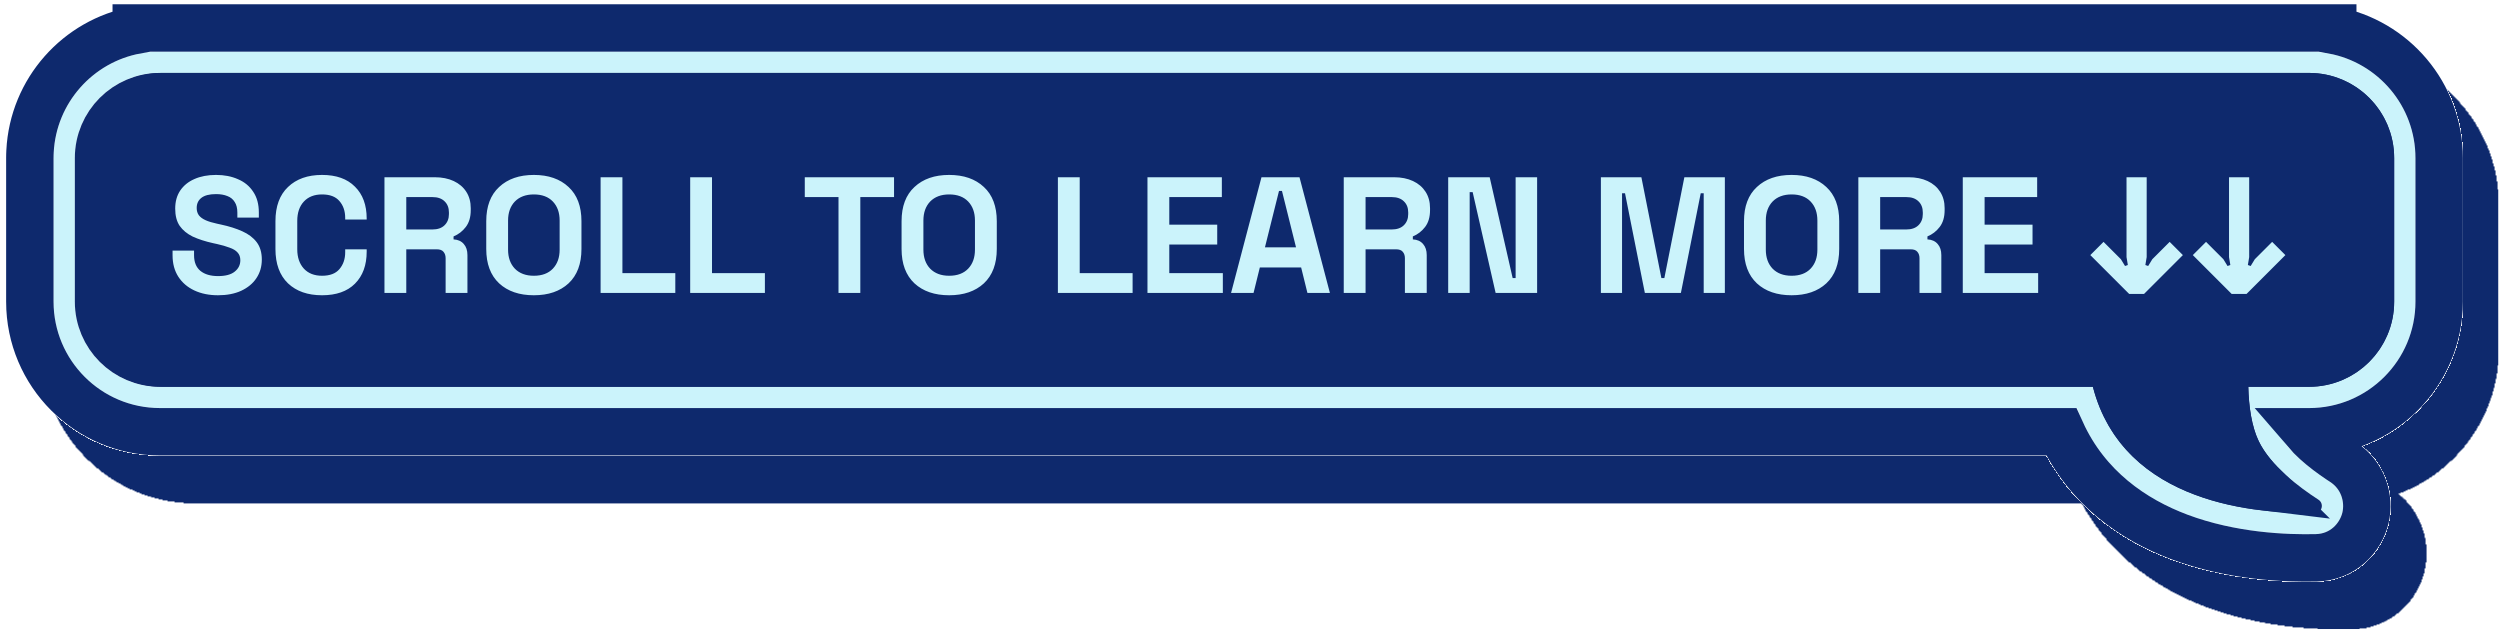
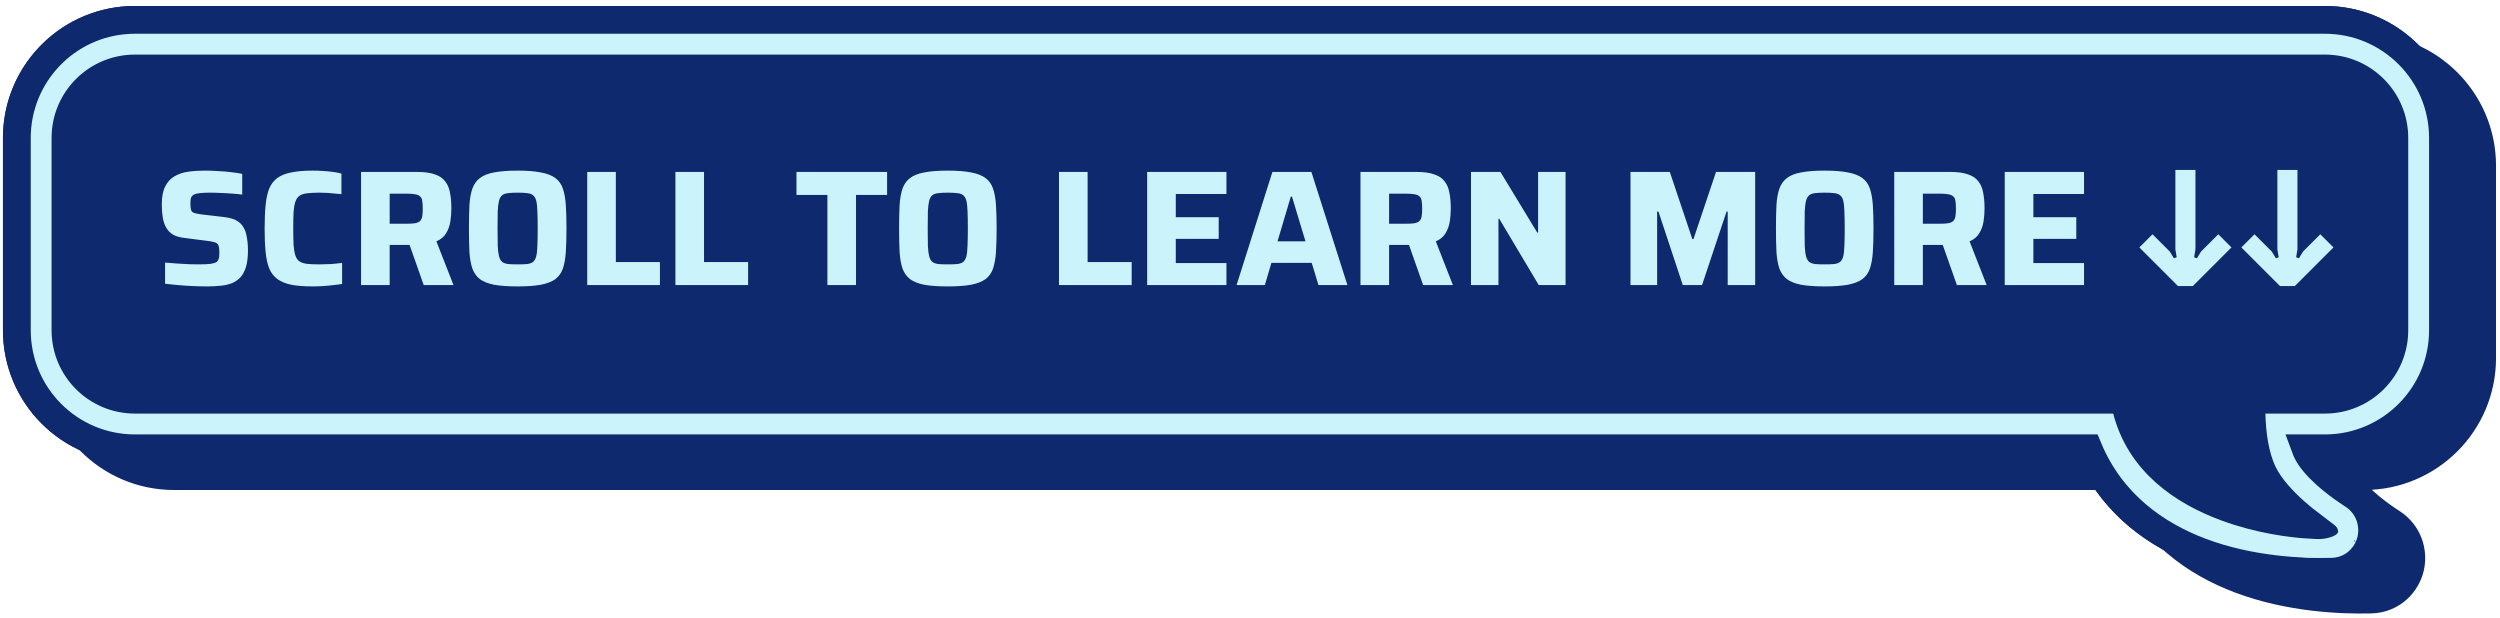
- <svg xmlns="http://www.w3.org/2000/svg" width="242" height="61" viewBox="0 0 242 61" fill="none">
-   <g filter="url(#filter0_d_498_520)">
-     <path d="M233.816 29.202V15.3C233.816 9.612 229.204 5.001 223.516 5.001V7.061C228.067 7.061 231.756 10.75 231.756 15.3V29.202C231.756 33.752 228.067 37.441 223.517 37.441H217.635C217.684 39.335 217.949 41.263 218.651 42.717C219.789 45.075 222.538 47.151 224.424 48.369C224.993 48.736 224.795 49.627 224.118 49.643C218.787 49.773 205.552 48.906 202.591 37.441L15.483 37.44C10.933 37.44 7.244 33.751 7.244 29.201V15.299C7.244 10.749 10.933 7.06 15.483 7.06V5C9.884 5 5.328 9.468 5.187 15.034L5.184 15.299V29.201C5.184 34.889 9.795 39.5 15.483 39.5L201.069 39.501C203.057 45.086 207.364 48.173 211.741 49.818C216.446 51.587 221.394 51.77 224.168 51.702C225.563 51.668 226.497 50.669 226.745 49.604C226.985 48.57 226.625 47.338 225.541 46.638L225.201 46.415C224.392 45.876 223.476 45.202 222.64 44.445C221.668 43.563 220.912 42.662 220.506 41.822C220.209 41.205 219.998 40.412 219.865 39.501H223.517C229.205 39.501 233.816 34.89 233.816 29.202ZM15.483 5V7.06L223.516 7.061V5.001L15.483 5Z" fill="#CBF3FB" />
-     <path d="M13.188 2.705V2.915C7.533 3.956 3.202 8.774 2.906 14.657L2.893 14.976V15.005L2.889 15.271V29.201C2.889 36.156 8.528 41.795 15.483 41.795H199.527C202.007 47.243 206.536 50.313 210.933 51.966C216.04 53.886 221.328 54.066 224.224 53.996C226.815 53.933 228.531 52.054 228.98 50.123C229.414 48.255 228.773 46 226.798 44.718L226.458 44.495C225.715 43.998 224.903 43.399 224.182 42.745C223.807 42.404 223.498 42.085 223.25 41.796H223.517C230.472 41.795 236.111 36.157 236.111 29.202V15.3C236.111 9.128 231.67 3.995 225.811 2.916V2.706H17.778V2.705H13.188ZM221.221 9.354V9.355H223.516C226.799 9.355 229.461 12.017 229.461 15.3V29.202C229.461 32.485 226.8 35.146 223.517 35.147H215.28L215.341 37.5C215.393 39.498 215.669 41.818 216.584 43.714C217.211 45.011 218.159 46.157 219.133 47.116C217.264 46.89 215.225 46.476 213.274 45.742C209.396 44.284 206.052 41.665 204.813 36.867L204.369 35.147H202.591L15.483 35.145C12.2 35.145 9.539 32.484 9.539 29.201V15.299C9.539 12.016 12.2 9.355 15.483 9.354H221.221Z" stroke="#0E296D" stroke-width="4.59" />
-   </g>
-   <path d="M15.662 7.06C11.111 7.06 7.422 10.748 7.422 15.299L7.422 29.201C7.422 33.751 11.111 37.44 15.662 37.44L202.591 37.44C205.552 48.904 218.787 49.772 224.118 49.642C224.795 49.626 224.993 48.735 224.424 48.367C222.538 47.15 219.789 45.074 218.651 42.716C217.949 41.261 217.684 39.333 217.635 37.44H223.517C228.067 37.44 231.756 33.751 231.756 29.201L231.756 15.299C231.756 10.748 228.067 7.06 223.516 7.06H15.662Z" fill="#0E296D" />
-   <path d="M21.104 28.581C20.24 28.581 19.477 28.426 18.816 28.117C18.155 27.808 17.637 27.365 17.264 26.789C16.891 26.213 16.704 25.52 16.704 24.709V24.261H18.784V24.709C18.784 25.381 18.992 25.888 19.408 26.229C19.824 26.56 20.389 26.725 21.104 26.725C21.829 26.725 22.368 26.581 22.72 26.293C23.083 26.005 23.264 25.637 23.264 25.189C23.264 24.88 23.173 24.629 22.992 24.437C22.821 24.245 22.565 24.09 22.224 23.973C21.893 23.845 21.488 23.728 21.008 23.621L20.64 23.541C19.872 23.37 19.211 23.157 18.656 22.901C18.112 22.634 17.691 22.288 17.392 21.861C17.104 21.434 16.96 20.88 16.96 20.197C16.96 19.514 17.12 18.933 17.44 18.453C17.771 17.962 18.229 17.589 18.816 17.333C19.413 17.066 20.112 16.933 20.912 16.933C21.712 16.933 22.421 17.072 23.04 17.349C23.669 17.616 24.16 18.021 24.512 18.565C24.875 19.098 25.056 19.77 25.056 20.581V21.061H22.976V20.581C22.976 20.154 22.891 19.813 22.72 19.557C22.56 19.29 22.325 19.098 22.016 18.981C21.707 18.853 21.339 18.789 20.912 18.789C20.272 18.789 19.797 18.912 19.488 19.157C19.189 19.392 19.04 19.717 19.04 20.133C19.04 20.41 19.109 20.645 19.248 20.837C19.397 21.029 19.616 21.189 19.904 21.317C20.192 21.445 20.56 21.557 21.008 21.653L21.376 21.733C22.176 21.904 22.869 22.122 23.456 22.389C24.053 22.656 24.517 23.008 24.848 23.445C25.179 23.882 25.344 24.442 25.344 25.125C25.344 25.808 25.168 26.41 24.816 26.933C24.475 27.445 23.984 27.85 23.344 28.149C22.715 28.437 21.968 28.581 21.104 28.581ZM31.175 28.581C29.788 28.581 28.69 28.197 27.879 27.429C27.069 26.65 26.663 25.541 26.663 24.101V21.413C26.663 19.973 27.069 18.869 27.879 18.101C28.69 17.322 29.788 16.933 31.175 16.933C32.551 16.933 33.612 17.312 34.359 18.069C35.117 18.816 35.495 19.845 35.495 21.157V21.253H33.415V21.093C33.415 20.432 33.228 19.888 32.855 19.461C32.492 19.034 31.933 18.821 31.175 18.821C30.428 18.821 29.842 19.05 29.415 19.509C28.988 19.968 28.775 20.592 28.775 21.381V24.133C28.775 24.912 28.988 25.536 29.415 26.005C29.842 26.464 30.428 26.693 31.175 26.693C31.933 26.693 32.492 26.48 32.855 26.053C33.228 25.616 33.415 25.072 33.415 24.421V24.133H35.495V24.357C35.495 25.669 35.117 26.704 34.359 27.461C33.612 28.208 32.551 28.581 31.175 28.581ZM37.216 28.357V17.157H42.08C42.784 17.157 43.397 17.28 43.92 17.525C44.443 17.77 44.848 18.117 45.136 18.565C45.424 19.013 45.568 19.541 45.568 20.149V20.341C45.568 21.013 45.408 21.557 45.088 21.973C44.768 22.389 44.373 22.693 43.904 22.885V23.173C44.331 23.194 44.661 23.344 44.896 23.621C45.131 23.888 45.248 24.245 45.248 24.693V28.357H43.136V24.997C43.136 24.741 43.067 24.533 42.928 24.373C42.8 24.213 42.581 24.133 42.272 24.133H39.328V28.357H37.216ZM39.328 22.213H41.856C42.357 22.213 42.747 22.08 43.024 21.813C43.312 21.536 43.456 21.173 43.456 20.725V20.565C43.456 20.117 43.317 19.76 43.04 19.493C42.763 19.216 42.368 19.077 41.856 19.077H39.328V22.213ZM51.677 28.581C50.269 28.581 49.149 28.197 48.317 27.429C47.485 26.65 47.069 25.541 47.069 24.101V21.413C47.069 19.973 47.485 18.869 48.317 18.101C49.149 17.322 50.269 16.933 51.677 16.933C53.085 16.933 54.205 17.322 55.037 18.101C55.869 18.869 56.285 19.973 56.285 21.413V24.101C56.285 25.541 55.869 26.65 55.037 27.429C54.205 28.197 53.085 28.581 51.677 28.581ZM51.677 26.693C52.467 26.693 53.08 26.464 53.517 26.005C53.955 25.546 54.173 24.933 54.173 24.165V21.349C54.173 20.581 53.955 19.968 53.517 19.509C53.08 19.05 52.467 18.821 51.677 18.821C50.899 18.821 50.285 19.05 49.837 19.509C49.4 19.968 49.181 20.581 49.181 21.349V24.165C49.181 24.933 49.4 25.546 49.837 26.005C50.285 26.464 50.899 26.693 51.677 26.693ZM58.138 28.357V17.157H60.25V26.437H65.37V28.357H58.138ZM66.81 28.357V17.157H68.922V26.437H74.042V28.357H66.81ZM81.167 28.357V19.077H77.903V17.157H86.543V19.077H83.279V28.357H81.167ZM91.88 28.581C90.472 28.581 89.353 28.197 88.52 27.429C87.689 26.65 87.272 25.541 87.272 24.101V21.413C87.272 19.973 87.689 18.869 88.52 18.101C89.353 17.322 90.472 16.933 91.88 16.933C93.288 16.933 94.409 17.322 95.24 18.101C96.073 18.869 96.489 19.973 96.489 21.413V24.101C96.489 25.541 96.073 26.65 95.24 27.429C94.409 28.197 93.288 28.581 91.88 28.581ZM91.88 26.693C92.67 26.693 93.283 26.464 93.721 26.005C94.158 25.546 94.376 24.933 94.376 24.165V21.349C94.376 20.581 94.158 19.968 93.721 19.509C93.283 19.05 92.67 18.821 91.88 18.821C91.102 18.821 90.489 19.05 90.04 19.509C89.603 19.968 89.385 20.581 89.385 21.349V24.165C89.385 24.933 89.603 25.546 90.04 26.005C90.489 26.464 91.102 26.693 91.88 26.693ZM102.404 28.357V17.157H104.516V26.437H109.636V28.357H102.404ZM111.075 28.357V17.157H118.275V19.077H113.187V21.749H117.827V23.669H113.187V26.437H118.371V28.357H111.075ZM119.167 28.357L122.111 17.157H125.791L128.735 28.357H126.559L125.951 25.893H121.951L121.343 28.357H119.167ZM122.447 23.941H125.455L124.095 18.485H123.807L122.447 23.941ZM130.075 28.357V17.157H134.939C135.643 17.157 136.257 17.28 136.779 17.525C137.302 17.77 137.707 18.117 137.995 18.565C138.283 19.013 138.427 19.541 138.427 20.149V20.341C138.427 21.013 138.267 21.557 137.947 21.973C137.627 22.389 137.233 22.693 136.763 22.885V23.173C137.19 23.194 137.521 23.344 137.755 23.621C137.99 23.888 138.107 24.245 138.107 24.693V28.357H135.995V24.997C135.995 24.741 135.926 24.533 135.787 24.373C135.659 24.213 135.441 24.133 135.131 24.133H132.187V28.357H130.075ZM132.187 22.213H134.715C135.217 22.213 135.606 22.08 135.883 21.813C136.171 21.536 136.315 21.173 136.315 20.725V20.565C136.315 20.117 136.177 19.76 135.899 19.493C135.622 19.216 135.227 19.077 134.715 19.077H132.187V22.213ZM140.185 28.357V17.157H144.201L146.425 26.917H146.713V17.157H148.793V28.357H144.777L142.553 18.597H142.265V28.357H140.185ZM154.966 28.357V17.157H158.886L160.822 26.917H161.11L163.046 17.157H166.966V28.357H164.918V18.709H164.63L162.71 28.357H159.222L157.302 18.709H157.014V28.357H154.966ZM173.427 28.581C172.019 28.581 170.899 28.197 170.067 27.429C169.235 26.65 168.819 25.541 168.819 24.101V21.413C168.819 19.973 169.235 18.869 170.067 18.101C170.899 17.322 172.019 16.933 173.427 16.933C174.835 16.933 175.955 17.322 176.787 18.101C177.619 18.869 178.035 19.973 178.035 21.413V24.101C178.035 25.541 177.619 26.65 176.787 27.429C175.955 28.197 174.835 28.581 173.427 28.581ZM173.427 26.693C174.217 26.693 174.83 26.464 175.267 26.005C175.705 25.546 175.923 24.933 175.923 24.165V21.349C175.923 20.581 175.705 19.968 175.267 19.509C174.83 19.05 174.217 18.821 173.427 18.821C172.649 18.821 172.035 19.05 171.587 19.509C171.15 19.968 170.931 20.581 170.931 21.349V24.165C170.931 24.933 171.15 25.546 171.587 26.005C172.035 26.464 172.649 26.693 173.427 26.693ZM179.888 28.357V17.157H184.752C185.456 17.157 186.069 17.28 186.592 17.525C187.115 17.77 187.52 18.117 187.808 18.565C188.096 19.013 188.24 19.541 188.24 20.149V20.341C188.24 21.013 188.08 21.557 187.76 21.973C187.44 22.389 187.045 22.693 186.576 22.885V23.173C187.003 23.194 187.333 23.344 187.568 23.621C187.803 23.888 187.92 24.245 187.92 24.693V28.357H185.808V24.997C185.808 24.741 185.739 24.533 185.6 24.373C185.472 24.213 185.253 24.133 184.944 24.133H182V28.357H179.888ZM182 22.213H184.528C185.029 22.213 185.419 22.08 185.696 21.813C185.984 21.536 186.128 21.173 186.128 20.725V20.565C186.128 20.117 185.989 19.76 185.712 19.493C185.435 19.216 185.04 19.077 184.528 19.077H182V22.213ZM189.997 28.357V17.157H197.197V19.077H192.109V21.749H196.749V23.669H192.109V26.437H197.293V28.357H189.997ZM206.103 28.453L202.343 24.693L203.623 23.413L205.303 25.093L205.703 25.749L205.975 25.653L205.847 24.885V17.157H207.799V24.885L207.671 25.653L207.943 25.749L208.343 25.093L210.023 23.413L211.303 24.693L207.543 28.453H206.103ZM216.025 28.453L212.265 24.693L213.545 23.413L215.225 25.093L215.625 25.749L215.897 25.653L215.769 24.885V17.157H217.721V24.885L217.593 25.653L217.865 25.749L218.265 25.093L219.945 23.413L221.225 24.693L217.465 28.453H216.025Z" fill="#CBF3FB" />
-   <defs>
-     <filter id="filter0_d_498_520" x="0.594" y="0.41" width="241.253" height="60.483" filterUnits="userSpaceOnUse" color-interpolation-filters="sRGB">
-       <feFlood flood-opacity="0" result="BackgroundImageFix" />
-       <feColorMatrix in="SourceAlpha" type="matrix" values="0 0 0 0 0 0 0 0 0 0 0 0 0 0 0 0 0 0 127 0" result="hardAlpha" />
-       <feOffset dx="3.442" dy="4.59" />
-       <feComposite in2="hardAlpha" operator="out" />
-       <feColorMatrix type="matrix" values="0 0 0 0 0.055 0 0 0 0 0.161 0 0 0 0 0.427 0 0 0 1 0" />
-       <feBlend mode="normal" in2="BackgroundImageFix" result="effect1_dropShadow_498_520" />
-       <feBlend mode="normal" in="SourceGraphic" in2="effect1_dropShadow_498_520" result="shape" />
-     </filter>
-   </defs>
+ <svg xmlns="http://www.w3.org/2000/svg" width="413" height="102" viewBox="0 0 413 102" fill="none">
+   <path d="M384.07 0.987C396.11 0.987 405.872 10.748 405.872 22.789V54.558C405.872 66.166 396.798 75.653 385.358 76.319C385.465 76.42 385.575 76.526 385.69 76.63C386.868 77.698 388.203 78.684 389.433 79.504H389.432L389.969 79.856H389.968C393.56 82.19 394.726 86.294 393.937 89.691C393.12 93.203 389.994 96.631 385.272 96.747C380.393 96.865 371.444 96.564 362.778 93.306C355.422 90.54 347.787 85.418 343.496 76.359H22.289C10.249 76.359 0.489 66.598 0.488 54.558V22.759L0.489 22.731L0.494 22.287L0.495 22.257L0.496 22.229C0.794 10.447 10.436 0.987 22.289 0.987H384.07ZM388.59 84.72L388.473 84.578C388.455 84.557 388.437 84.537 388.419 84.517C388.478 84.584 388.535 84.651 388.59 84.72ZM22.289 71.769H346.56C346.663 72.06 346.771 72.348 346.882 72.631L346.56 71.768H22.289C22.153 71.768 22.018 71.766 21.883 71.763C22.018 71.766 22.153 71.769 22.289 71.769ZM384.072 71.768H377.97V71.769H384.072C384.209 71.769 384.346 71.766 384.482 71.763C384.346 71.766 384.209 71.768 384.072 71.768ZM21.934 68.322L22.289 68.327C22.21 68.327 22.132 68.323 22.054 68.322C21.996 68.321 21.938 68.32 21.881 68.318C21.865 68.317 21.849 68.318 21.834 68.318C21.867 68.319 21.9 68.321 21.934 68.322ZM384.495 68.318C384.426 68.32 384.356 68.321 384.286 68.322C384.215 68.323 384.144 68.327 384.072 68.327L384.427 68.322C384.454 68.321 384.482 68.319 384.509 68.318C384.504 68.318 384.5 68.318 384.495 68.318Z" fill="#0E296D" />
+   <path d="M390.541 15.904C396.878 15.904 402.016 21.041 402.016 27.378V59.148C402.016 65.484 396.879 70.621 390.542 70.621H378.358L378.419 72.976C378.504 76.244 378.958 79.858 380.344 82.73C381.477 85.078 383.342 87.163 385.225 88.87C386.067 89.634 386.939 90.341 387.79 90.987C383.545 90.828 378.056 90.174 372.883 88.23C366.089 85.675 360.028 80.986 357.795 72.342L357.351 70.621H28.759C22.422 70.621 17.285 65.484 17.285 59.148V27.378C17.285 21.041 22.422 15.905 28.759 15.904H390.541ZM9.254 59.148C9.254 69.92 17.986 78.653 28.759 78.653H351.458C355.289 87.849 362.724 92.99 370.057 95.747C378.321 98.854 386.928 99.158 391.687 99.042H391.688C395.214 98.956 397.556 96.407 398.171 93.761C398.766 91.199 397.884 88.117 395.182 86.365L394.614 85.993C393.327 85.134 391.901 84.082 390.619 82.92C389.097 81.539 388.074 80.266 387.578 79.239L387.445 78.944C387.407 78.852 387.37 78.754 387.333 78.653H390.542C401.314 78.653 410.048 69.92 410.048 59.148V27.378C410.048 16.605 401.313 7.872 390.541 7.872H28.759C18.32 7.872 9.796 16.073 9.278 26.384L9.26 26.876V26.905L9.254 27.349V59.148Z" fill="#0E296D" stroke="#0E296D" stroke-width="4.59" />
+   <path d="M384.071 11.313C390.408 11.313 395.545 16.45 395.545 22.787V54.556C395.545 60.893 390.409 66.029 384.072 66.03H371.888L371.949 68.384C372.033 71.653 372.488 75.266 373.874 78.138C375.03 80.533 377.214 82.811 379.184 84.561C380.085 85.361 380.991 86.09 381.814 86.717C378.424 86.527 373.167 85.799 367.9 83.876C360.462 81.162 353.528 76.281 351.325 67.751L350.88 66.03H22.289C15.952 66.029 10.815 60.893 10.815 54.556V22.787C10.815 16.45 15.952 11.313 22.289 11.313H384.071ZM2.784 54.556C2.784 65.329 11.516 74.062 22.289 74.062H344.988C348.819 83.258 356.253 88.399 363.586 91.156C371.85 94.263 380.458 94.566 385.216 94.451H385.217C388.744 94.365 391.085 91.816 391.701 89.169C392.296 86.607 391.414 83.526 388.711 81.774L388.144 81.402C386.857 80.543 385.43 79.491 384.149 78.329C382.626 76.948 381.604 75.675 381.108 74.648L380.975 74.353C380.936 74.26 380.9 74.163 380.863 74.062H384.072C394.844 74.062 403.578 65.329 403.578 54.556V22.787C403.578 12.014 394.843 3.281 384.071 3.281H22.289C11.85 3.281 3.326 11.481 2.808 21.793L2.79 22.285V22.314L2.784 22.757V54.556Z" fill="#CBF3FB" stroke="#0E296D" stroke-width="4.59" />
+   <path d="M34.254 47.315C33.529 47.315 32.741 47.297 31.89 47.261C31.057 47.224 30.232 47.17 29.417 47.098C28.62 47.025 27.905 46.953 27.27 46.88V43.375C27.941 43.429 28.611 43.484 29.281 43.538C29.97 43.592 30.622 43.629 31.238 43.647C31.854 43.665 32.37 43.674 32.786 43.674C33.656 43.674 34.317 43.647 34.77 43.592C35.223 43.52 35.558 43.42 35.776 43.294C35.92 43.167 36.02 43.031 36.074 42.886C36.147 42.741 36.192 42.569 36.21 42.37C36.228 42.17 36.237 41.944 36.237 41.69C36.237 41.31 36.21 41.011 36.156 40.794C36.12 40.558 36.029 40.377 35.884 40.25C35.757 40.123 35.558 40.033 35.286 39.978C35.015 39.906 34.661 39.843 34.227 39.788L30.395 39.299C29.653 39.209 29.046 39.028 28.575 38.756C28.104 38.466 27.733 38.086 27.461 37.614C27.189 37.144 26.999 36.591 26.89 35.957C26.781 35.305 26.727 34.58 26.727 33.783C26.727 32.551 26.908 31.573 27.27 30.849C27.633 30.106 28.131 29.544 28.765 29.164C29.417 28.765 30.169 28.503 31.02 28.376C31.89 28.249 32.832 28.186 33.846 28.186C34.571 28.186 35.323 28.213 36.102 28.267C36.88 28.303 37.614 28.367 38.303 28.457C38.991 28.53 39.562 28.62 40.014 28.729V32.153C39.562 32.08 39.027 32.026 38.411 31.99C37.813 31.936 37.188 31.899 36.536 31.881C35.884 31.845 35.268 31.827 34.689 31.827C33.982 31.827 33.421 31.854 33.004 31.908C32.587 31.945 32.261 32.026 32.026 32.153C31.772 32.298 31.609 32.488 31.537 32.724C31.482 32.959 31.455 33.258 31.455 33.62C31.455 34.073 31.491 34.426 31.564 34.68C31.636 34.915 31.799 35.078 32.053 35.169C32.306 35.26 32.696 35.341 33.221 35.413L36.944 35.848C37.451 35.903 37.913 35.993 38.33 36.12C38.764 36.247 39.154 36.446 39.498 36.718C39.86 36.989 40.159 37.379 40.395 37.886C40.522 38.122 40.621 38.412 40.694 38.756C40.766 39.082 40.83 39.462 40.884 39.897C40.938 40.332 40.965 40.821 40.965 41.364C40.965 42.433 40.857 43.339 40.639 44.081C40.422 44.806 40.114 45.386 39.715 45.821C39.317 46.237 38.837 46.563 38.275 46.799C37.714 47.016 37.089 47.152 36.401 47.206C35.73 47.279 35.015 47.315 34.254 47.315ZM51.65 47.315C50.237 47.315 49.059 47.224 48.117 47.043C47.175 46.844 46.406 46.527 45.808 46.092C45.228 45.657 44.784 45.078 44.476 44.353C44.187 43.629 43.987 42.723 43.879 41.636C43.77 40.549 43.716 39.254 43.716 37.75C43.716 36.247 43.77 34.952 43.879 33.865C43.987 32.778 44.187 31.872 44.476 31.148C44.784 30.423 45.228 29.843 45.808 29.408C46.406 28.974 47.175 28.666 48.117 28.485C49.059 28.285 50.237 28.186 51.65 28.186C52.193 28.186 52.755 28.204 53.335 28.24C53.914 28.276 54.476 28.331 55.019 28.403C55.563 28.476 56.025 28.566 56.405 28.675V32.071C55.843 32.017 55.327 31.972 54.856 31.936C54.403 31.881 54.005 31.854 53.661 31.854C53.316 31.836 53.027 31.827 52.791 31.827C51.958 31.827 51.27 31.863 50.726 31.936C50.201 31.99 49.784 32.126 49.476 32.343C49.168 32.56 48.942 32.886 48.797 33.321C48.652 33.738 48.552 34.309 48.498 35.033C48.462 35.74 48.444 36.645 48.444 37.75C48.444 38.837 48.462 39.743 48.498 40.468C48.552 41.192 48.652 41.772 48.797 42.207C48.942 42.641 49.168 42.968 49.476 43.185C49.784 43.384 50.201 43.52 50.726 43.592C51.27 43.647 51.958 43.674 52.791 43.674C53.353 43.674 53.987 43.656 54.693 43.62C55.4 43.565 56.007 43.502 56.514 43.429V46.907C56.115 46.98 55.635 47.043 55.074 47.098C54.512 47.17 53.932 47.224 53.335 47.261C52.755 47.297 52.193 47.315 51.65 47.315ZM59.647 47.098V28.403H68.913C70.126 28.403 71.105 28.539 71.847 28.811C72.608 29.064 73.179 29.454 73.559 29.979C73.958 30.486 74.221 31.12 74.347 31.881C74.492 32.624 74.565 33.475 74.565 34.435C74.565 35.142 74.51 35.857 74.402 36.582C74.293 37.288 74.058 37.941 73.695 38.538C73.351 39.118 72.817 39.562 72.092 39.87L74.918 47.098H70L67.364 39.625L68.56 40.277C68.397 40.368 68.225 40.422 68.043 40.44C67.88 40.459 67.672 40.468 67.418 40.468H64.375V47.098H59.647ZM64.375 36.962H67.092C67.708 36.962 68.197 36.935 68.56 36.881C68.94 36.808 69.221 36.682 69.402 36.5C69.583 36.319 69.701 36.066 69.755 35.74C69.809 35.413 69.837 34.997 69.837 34.49C69.837 33.964 69.809 33.539 69.755 33.213C69.719 32.886 69.61 32.642 69.429 32.479C69.266 32.298 68.994 32.171 68.614 32.099C68.252 32.026 67.744 31.99 67.092 31.99H64.375V36.962ZM85.512 47.315C83.936 47.315 82.641 47.224 81.626 47.043C80.63 46.844 79.851 46.536 79.289 46.12C78.728 45.685 78.311 45.105 78.039 44.38C77.786 43.638 77.623 42.723 77.55 41.636C77.496 40.549 77.469 39.254 77.469 37.75C77.469 36.247 77.496 34.952 77.55 33.865C77.623 32.778 77.786 31.872 78.039 31.148C78.311 30.405 78.728 29.825 79.289 29.408C79.851 28.974 80.63 28.666 81.626 28.485C82.641 28.285 83.936 28.186 85.512 28.186C87.07 28.186 88.347 28.285 89.343 28.485C90.358 28.666 91.155 28.974 91.734 29.408C92.314 29.825 92.731 30.405 92.984 31.148C93.238 31.872 93.401 32.778 93.473 33.865C93.546 34.952 93.582 36.247 93.582 37.75C93.582 39.254 93.546 40.549 93.473 41.636C93.401 42.723 93.238 43.638 92.984 44.38C92.731 45.105 92.314 45.685 91.734 46.12C91.155 46.536 90.358 46.844 89.343 47.043C88.347 47.224 87.07 47.315 85.512 47.315ZM85.512 43.674C86.164 43.674 86.689 43.656 87.088 43.62C87.504 43.565 87.831 43.447 88.066 43.266C88.302 43.067 88.474 42.759 88.582 42.343C88.691 41.926 88.754 41.346 88.772 40.603C88.809 39.861 88.827 38.91 88.827 37.75C88.827 36.591 88.809 35.64 88.772 34.897C88.754 34.155 88.691 33.575 88.582 33.158C88.474 32.742 88.302 32.443 88.066 32.261C87.831 32.062 87.504 31.945 87.088 31.908C86.689 31.854 86.164 31.827 85.512 31.827C84.878 31.827 84.352 31.854 83.936 31.908C83.519 31.945 83.193 32.062 82.958 32.261C82.722 32.443 82.55 32.742 82.441 33.158C82.333 33.575 82.26 34.155 82.224 34.897C82.206 35.64 82.197 36.591 82.197 37.75C82.197 38.91 82.206 39.861 82.224 40.603C82.26 41.346 82.333 41.926 82.441 42.343C82.55 42.759 82.722 43.067 82.958 43.266C83.193 43.447 83.519 43.565 83.936 43.62C84.352 43.656 84.878 43.674 85.512 43.674ZM97.009 47.098V28.403H101.737V43.294H109.019V47.098H97.009ZM111.577 47.098V28.403H116.305V43.294H123.587V47.098H111.577ZM136.686 47.098V32.207H131.578V28.403H146.55V32.207H141.414V47.098H136.686ZM156.574 47.315C154.998 47.315 153.703 47.224 152.688 47.043C151.692 46.844 150.913 46.536 150.351 46.12C149.79 45.685 149.373 45.105 149.101 44.38C148.848 43.638 148.685 42.723 148.612 41.636C148.558 40.549 148.531 39.254 148.531 37.75C148.531 36.247 148.558 34.952 148.612 33.865C148.685 32.778 148.848 31.872 149.101 31.148C149.373 30.405 149.79 29.825 150.351 29.408C150.913 28.974 151.692 28.666 152.688 28.485C153.703 28.285 154.998 28.186 156.574 28.186C158.132 28.186 159.409 28.285 160.405 28.485C161.42 28.666 162.217 28.974 162.796 29.408C163.376 29.825 163.793 30.405 164.046 31.148C164.3 31.872 164.463 32.778 164.535 33.865C164.608 34.952 164.644 36.247 164.644 37.75C164.644 39.254 164.608 40.549 164.535 41.636C164.463 42.723 164.3 43.638 164.046 44.38C163.793 45.105 163.376 45.685 162.796 46.12C162.217 46.536 161.42 46.844 160.405 47.043C159.409 47.224 158.132 47.315 156.574 47.315ZM156.574 43.674C157.226 43.674 157.751 43.656 158.15 43.62C158.567 43.565 158.893 43.447 159.128 43.266C159.364 43.067 159.536 42.759 159.644 42.343C159.753 41.926 159.816 41.346 159.835 40.603C159.871 39.861 159.889 38.91 159.889 37.75C159.889 36.591 159.871 35.64 159.835 34.897C159.816 34.155 159.753 33.575 159.644 33.158C159.536 32.742 159.364 32.443 159.128 32.261C158.893 32.062 158.567 31.945 158.15 31.908C157.751 31.854 157.226 31.827 156.574 31.827C155.94 31.827 155.415 31.854 154.998 31.908C154.581 31.945 154.255 32.062 154.02 32.261C153.784 32.443 153.612 32.742 153.503 33.158C153.395 33.575 153.322 34.155 153.286 34.897C153.268 35.64 153.259 36.591 153.259 37.75C153.259 38.91 153.268 39.861 153.286 40.603C153.322 41.346 153.395 41.926 153.503 42.343C153.612 42.759 153.784 43.067 154.02 43.266C154.255 43.447 154.581 43.565 154.998 43.62C155.415 43.656 155.94 43.674 156.574 43.674ZM174.944 47.098V28.403H179.672V43.294H186.954V47.098H174.944ZM189.512 47.098V28.403H202.609V32.044H194.24V35.876H201.332V39.462H194.24V43.457H202.609V47.098H189.512ZM204.279 47.098L210.202 28.403H216.642L222.593 47.098H217.81L216.696 43.429H210.039L208.952 47.098H204.279ZM211.045 39.87H215.664L213.436 32.479H213.245L211.045 39.87ZM224.751 47.098V28.403H234.017C235.231 28.403 236.209 28.539 236.951 28.811C237.712 29.064 238.283 29.454 238.663 29.979C239.062 30.486 239.324 31.12 239.451 31.881C239.596 32.624 239.669 33.475 239.669 34.435C239.669 35.142 239.614 35.857 239.506 36.582C239.397 37.288 239.161 37.941 238.799 38.538C238.455 39.118 237.921 39.562 237.196 39.87L240.022 47.098H235.104L232.468 39.625L233.664 40.277C233.501 40.368 233.328 40.422 233.147 40.44C232.984 40.459 232.776 40.468 232.522 40.468H229.479V47.098H224.751ZM229.479 36.962H232.196C232.812 36.962 233.301 36.935 233.664 36.881C234.044 36.808 234.325 36.682 234.506 36.5C234.687 36.319 234.805 36.066 234.859 35.74C234.914 35.413 234.941 34.997 234.941 34.49C234.941 33.964 234.914 33.539 234.859 33.213C234.823 32.886 234.714 32.642 234.533 32.479C234.37 32.298 234.098 32.171 233.718 32.099C233.356 32.026 232.848 31.99 232.196 31.99H229.479V36.962ZM243.007 47.098V28.403H247.871L253.958 38.43H254.094V28.403H258.632V47.098H254.203L247.681 36.147H247.545V47.098H243.007ZM269.357 47.098V28.403H275.851L279.574 39.489H279.764L283.487 28.403H289.954V47.098H285.416V34.952H285.226L281.177 47.098H277.998L273.977 34.952H273.759V47.098H269.357ZM301.431 47.315C299.855 47.315 298.56 47.224 297.546 47.043C296.549 46.844 295.77 46.536 295.209 46.12C294.647 45.685 294.231 45.105 293.959 44.38C293.705 43.638 293.542 42.723 293.47 41.636C293.415 40.549 293.388 39.254 293.388 37.75C293.388 36.247 293.415 34.952 293.47 33.865C293.542 32.778 293.705 31.872 293.959 31.148C294.231 30.405 294.647 29.825 295.209 29.408C295.77 28.974 296.549 28.666 297.546 28.485C298.56 28.285 299.855 28.186 301.431 28.186C302.989 28.186 304.266 28.285 305.263 28.485C306.277 28.666 307.074 28.974 307.654 29.408C308.233 29.825 308.65 30.405 308.904 31.148C309.157 31.872 309.32 32.778 309.393 33.865C309.465 34.952 309.501 36.247 309.501 37.75C309.501 39.254 309.465 40.549 309.393 41.636C309.32 42.723 309.157 43.638 308.904 44.38C308.65 45.105 308.233 45.685 307.654 46.12C307.074 46.536 306.277 46.844 305.263 47.043C304.266 47.224 302.989 47.315 301.431 47.315ZM301.431 43.674C302.083 43.674 302.609 43.656 303.007 43.62C303.424 43.565 303.75 43.447 303.985 43.266C304.221 43.067 304.393 42.759 304.502 42.343C304.61 41.926 304.674 41.346 304.692 40.603C304.728 39.861 304.746 38.91 304.746 37.75C304.746 36.591 304.728 35.64 304.692 34.897C304.674 34.155 304.61 33.575 304.502 33.158C304.393 32.742 304.221 32.443 303.985 32.261C303.75 32.062 303.424 31.945 303.007 31.908C302.609 31.854 302.083 31.827 301.431 31.827C300.797 31.827 300.272 31.854 299.855 31.908C299.439 31.945 299.113 32.062 298.877 32.261C298.642 32.443 298.469 32.742 298.361 33.158C298.252 33.575 298.18 34.155 298.143 34.897C298.125 35.64 298.116 36.591 298.116 37.75C298.116 38.91 298.125 39.861 298.143 40.603C298.18 41.346 298.252 41.926 298.361 42.343C298.469 42.759 298.642 43.067 298.877 43.266C299.113 43.447 299.439 43.565 299.855 43.62C300.272 43.656 300.797 43.674 301.431 43.674ZM312.929 47.098V28.403H322.194C323.408 28.403 324.386 28.539 325.129 28.811C325.89 29.064 326.46 29.454 326.841 29.979C327.239 30.486 327.502 31.12 327.629 31.881C327.774 32.624 327.846 33.475 327.846 34.435C327.846 35.142 327.792 35.857 327.683 36.582C327.574 37.288 327.339 37.941 326.977 38.538C326.632 39.118 326.098 39.562 325.374 39.87L328.199 47.098H323.281L320.646 39.625L321.841 40.277C321.678 40.368 321.506 40.422 321.325 40.44C321.162 40.459 320.953 40.468 320.7 40.468H317.657V47.098H312.929ZM317.657 36.962H320.374C320.99 36.962 321.479 36.935 321.841 36.881C322.222 36.808 322.502 36.682 322.683 36.5C322.865 36.319 322.982 36.066 323.037 35.74C323.091 35.413 323.118 34.997 323.118 34.49C323.118 33.964 323.091 33.539 323.037 33.213C323 32.886 322.892 32.642 322.711 32.479C322.548 32.298 322.276 32.171 321.895 32.099C321.533 32.026 321.026 31.99 320.374 31.99H317.657V36.962ZM331.185 47.098V28.403H344.282V32.044H335.913V35.876H343.005V39.462H335.913V43.457H344.282V47.098H331.185ZM359.808 47.261L353.422 40.875L355.596 38.701L358.449 41.554L359.128 42.669L359.59 42.505L359.373 41.201V28.077H362.688V41.201L362.471 42.505L362.933 42.669L363.612 41.554L366.465 38.701L368.639 40.875L362.253 47.261H359.808ZM376.658 47.261L370.272 40.875L372.446 38.701L375.299 41.554L375.978 42.669L376.44 42.505L376.223 41.201V28.077H379.538V41.201L379.321 42.505L379.783 42.669L380.462 41.554L383.315 38.701L385.489 40.875L379.103 47.261H376.658Z" fill="#CBF3FB" />
+   <path d="M378.348 90.294C388.639 91.864 389.998 87.236 384.797 83.988" stroke="#CBF3FB" stroke-width="3" />
</svg>
